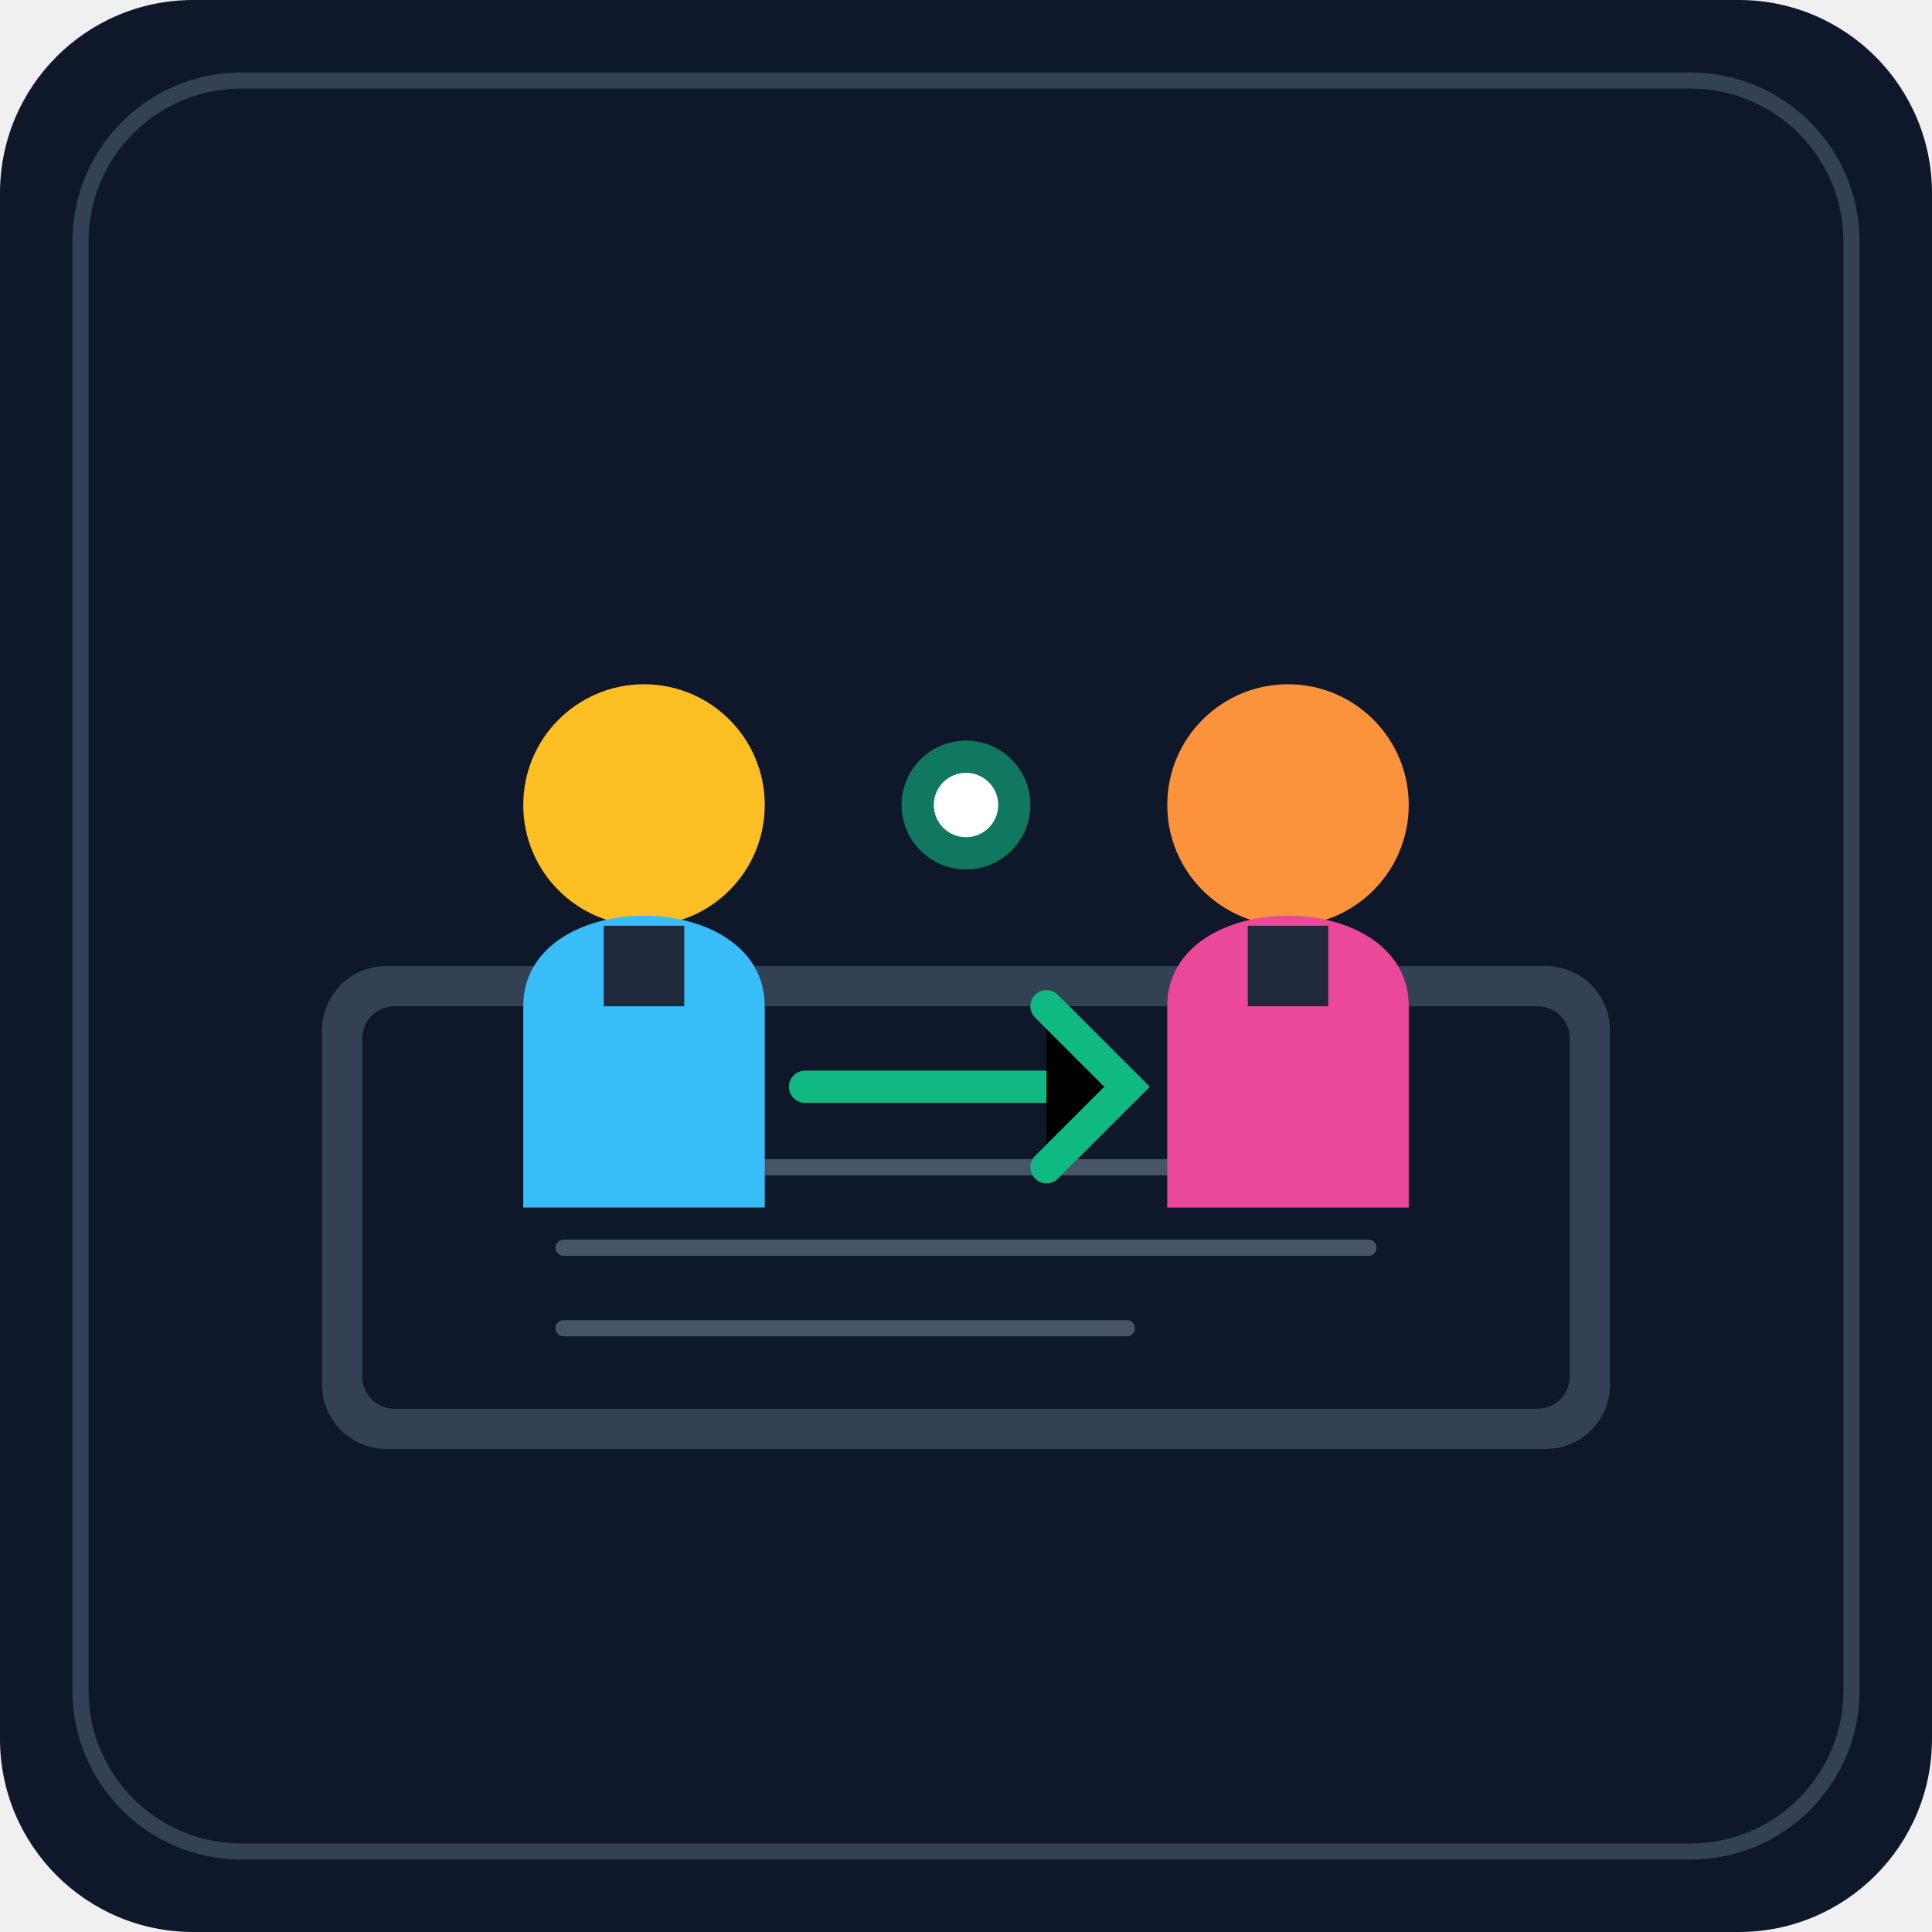
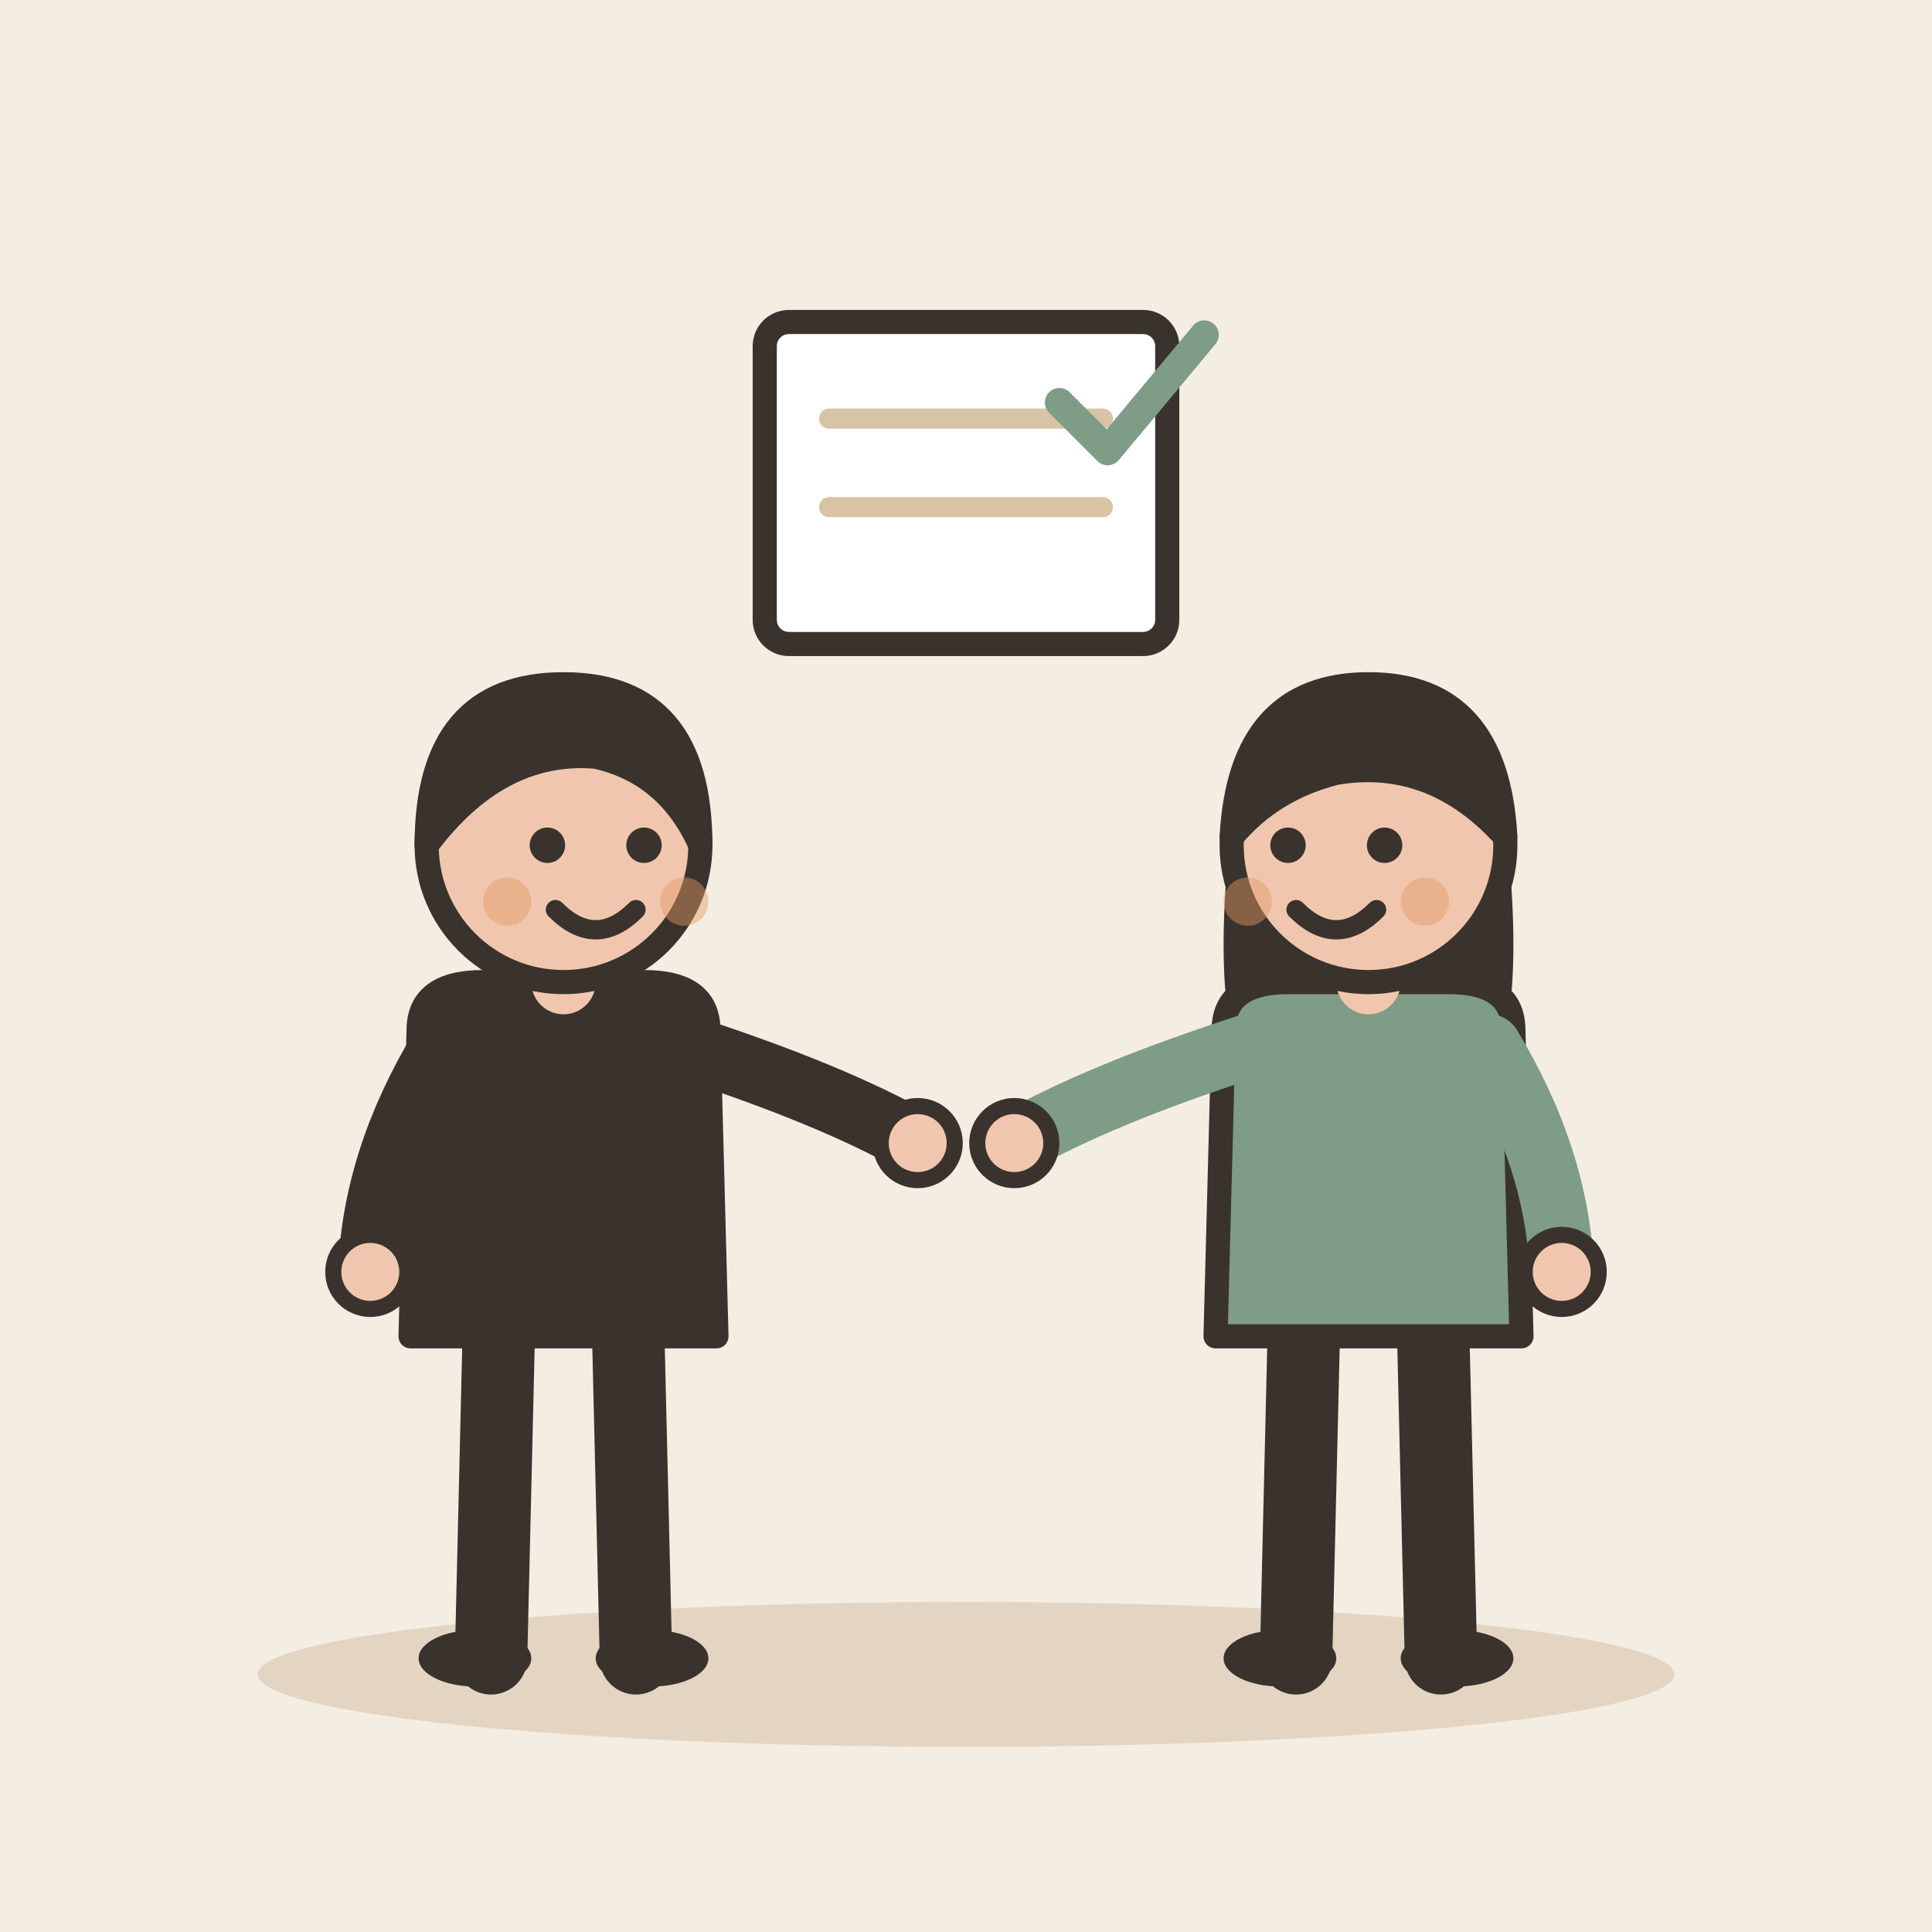
- <svg xmlns="http://www.w3.org/2000/svg" viewBox="0 0 240 240">
-   <defs>
-     <linearGradient id="bgGrad" x1="0" y1="0" x2="0" y2="240">
-       <stop offset="0%" stop-color="#0f172a" />
-       <stop offset="100%" stop-color="#1e293b" />
-     </linearGradient>
-   </defs>
-   <rect width="240" height="240" rx="24" fill="url(#bgGrad)" />
-   <rect x="40" y="120" width="160" height="60" rx="8" fill="#334155" />
-   <rect x="45" y="125" width="150" height="50" rx="4" fill="#0f172a" />
-   <path d="M70 145 L170 145 M70 155 L170 155 M70 165 L140 165" stroke="#475569" stroke-width="2" stroke-linecap="round" />
-   <g transform="translate(60, 80)">
-     <circle cx="20" cy="20" r="15" fill="#fbbf24" />
-     <path d="M5 45 C5 30, 35 30, 35 45 L35 70 L5 70 Z" fill="#38bdf8" />
-     <rect x="15" y="35" width="10" height="10" fill="#1e293b" />
+ <svg xmlns="http://www.w3.org/2000/svg" viewBox="0 0 240 240" data-style="editorial">
+   <rect width="240" height="240" fill="#F4EDE2" />
+   <ellipse cx="120" cy="208" rx="88" ry="9" fill="#E3D5C1" />
+   <g transform="translate(70 206)">
+     <path d="M-8 -42L-9 0" stroke="#3A332D" stroke-width="9" stroke-linecap="round" fill="none" />
+     <path d="M8 -42L9 0" stroke="#3A332D" stroke-width="9" stroke-linecap="round" fill="none" />
+     <ellipse cx="-11" cy="0" rx="7" ry="3.5" fill="#3A332D" />
+     <ellipse cx="11" cy="0" rx="7" ry="3.5" fill="#3A332D" />
+     <path d="M-18 -78Q-18 -84 -10 -84L10 -84Q18 -84 18 -78L19 -40L-19 -40Z" fill="#3A332D" stroke="#3A332D" stroke-width="3" stroke-linecap="round" stroke-linejoin="round" />
+     <path d="M-15 -76Q-23.5 -62 -24 -48" fill="none" stroke="#3A332D" stroke-width="8" stroke-linecap="round" stroke-linejoin="round" />
+     <circle cx="-24" cy="-48" r="4.6" fill="#F0C7AE" stroke="#3A332D" stroke-linecap="round" stroke-linejoin="round" stroke-width="2" />
+     <path d="M15 -76Q33.5 -70 44 -64" fill="none" stroke="#3A332D" stroke-width="8" stroke-linecap="round" stroke-linejoin="round" />
+     <circle cx="44" cy="-64" r="4.6" fill="#F0C7AE" stroke="#3A332D" stroke-linecap="round" stroke-linejoin="round" stroke-width="2" />
+     <path d="M0 -84L0 -88" stroke="#F0C7AE" stroke-width="8" stroke-linecap="round" fill="none" />
+     <circle cx="0" cy="-101" r="17" fill="#F0C7AE" stroke="#3A332D" stroke-width="3" stroke-linecap="round" stroke-linejoin="round" />
+     <path d="M-17 -101Q-17 -121 0 -121Q17 -121 17 -101Q13 -110 4 -112Q-8 -113 -17 -101Z" fill="#3A332D" stroke="#3A332D" stroke-width="3" stroke-linecap="round" stroke-linejoin="round" />
+     <circle cx="-2" cy="-101" r="2.2" fill="#3A332D" />
+     <circle cx="10" cy="-101" r="2.2" fill="#3A332D" />
+     <path d="M-1 -93Q4 -88 9 -93" fill="none" stroke="#3A332D" stroke-width="2.4" stroke-linecap="round" stroke-linejoin="round" />
+     <circle cx="-7" cy="-94" r="3" fill="#E39A62" opacity="0.45" />
+     <circle cx="15" cy="-94" r="3" fill="#E39A62" opacity="0.45" />
  </g>
-   <g transform="translate(140, 80)">
-     <circle cx="20" cy="20" r="15" fill="#fb923c" />
-     <path d="M5 45 C5 30, 35 30, 35 45 L35 70 L5 70 Z" fill="#ec4899" />
-     <rect x="15" y="35" width="10" height="10" fill="#1e293b" />
+   <g transform="translate(170 206)">
+     <path d="M-8 -42L-9 0" stroke="#3A332D" stroke-width="9" stroke-linecap="round" fill="none" />
+     <path d="M8 -42L9 0" stroke="#3A332D" stroke-width="9" stroke-linecap="round" fill="none" />
+     <ellipse cx="-11" cy="0" rx="7" ry="3.5" fill="#3A332D" />
+     <ellipse cx="11" cy="0" rx="7" ry="3.5" fill="#3A332D" />
+     <path d="M-17 -104Q-20 -78 -14 -70L-6 -78L6 -78L14 -70Q20 -78 17 -104Z" fill="#3A332D" />
+     <path d="M-18 -78Q-18 -84 -10 -84L10 -84Q18 -84 18 -78L19 -40L-19 -40Z" fill="#7E9C86" stroke="#3A332D" stroke-width="3" stroke-linecap="round" stroke-linejoin="round" />
+     <path d="M-15 -76Q-33.5 -70 -44 -64" fill="none" stroke="#7E9C86" stroke-width="8" stroke-linecap="round" stroke-linejoin="round" />
+     <circle cx="-44" cy="-64" r="4.6" fill="#F0C7AE" stroke="#3A332D" stroke-linecap="round" stroke-linejoin="round" stroke-width="2" />
+     <path d="M15 -76Q23.5 -62 24 -48" fill="none" stroke="#7E9C86" stroke-width="8" stroke-linecap="round" stroke-linejoin="round" />
+     <circle cx="24" cy="-48" r="4.6" fill="#F0C7AE" stroke="#3A332D" stroke-linecap="round" stroke-linejoin="round" stroke-width="2" />
+     <path d="M0 -84L0 -88" stroke="#F0C7AE" stroke-width="8" stroke-linecap="round" fill="none" />
+     <circle cx="0" cy="-101" r="17" fill="#F0C7AE" stroke="#3A332D" stroke-width="3" stroke-linecap="round" stroke-linejoin="round" />
+     <path d="M-17 -102Q-16 -121 0 -121Q16 -121 17 -102Q8 -112 -4 -110Q-12 -108 -17 -102Z" fill="#3A332D" stroke="#3A332D" stroke-width="3" stroke-linecap="round" stroke-linejoin="round" />
+     <circle cx="-10" cy="-101" r="2.2" fill="#3A332D" />
+     <circle cx="2" cy="-101" r="2.2" fill="#3A332D" />
+     <path d="M-9 -93Q-4 -88 1 -93" fill="none" stroke="#3A332D" stroke-width="2.4" stroke-linecap="round" stroke-linejoin="round" />
+     <circle cx="-15" cy="-94" r="3" fill="#E39A62" opacity="0.45" />
+     <circle cx="7" cy="-94" r="3" fill="#E39A62" opacity="0.45" />
  </g>
-   <path d="M100 135 L140 135" stroke="#10b981" stroke-width="4" stroke-linecap="round" />
-   <path d="M130 125 L140 135 L130 145" stroke="#10b981" stroke-width="4" stroke-linecap="round" />
-   <circle cx="120" cy="100" r="8" fill="#10b981" opacity="0.6" />
-   <circle cx="120" cy="100" r="4" fill="#ffffff" />
-   <rect x="10" y="10" width="220" height="220" rx="20" stroke="#334155" stroke-width="2" fill="none" />
+   <g transform="translate(120 60)">
+     <rect x="-25" y="-20" width="50" height="40" rx="3" fill="#FFFFFF" stroke="#3A332D" stroke-width="3" stroke-linecap="round" stroke-linejoin="round" />
+     <path d="M-17 -8L17 -8" stroke="#D8C3A5" stroke-width="2.5" stroke-linecap="round" fill="none" />
+     <path d="M-17 3L17 3" stroke="#D8C3A5" stroke-width="2.5" stroke-linecap="round" fill="none" />
+   </g>
+   <g transform="translate(140 50) scale(0.6 0.6)">
+     <path d="M-14 0l10 10l20 -24" fill="none" stroke="#7E9C86" stroke-width="6" stroke-linecap="round" stroke-linejoin="round" />
+   </g>
</svg>
